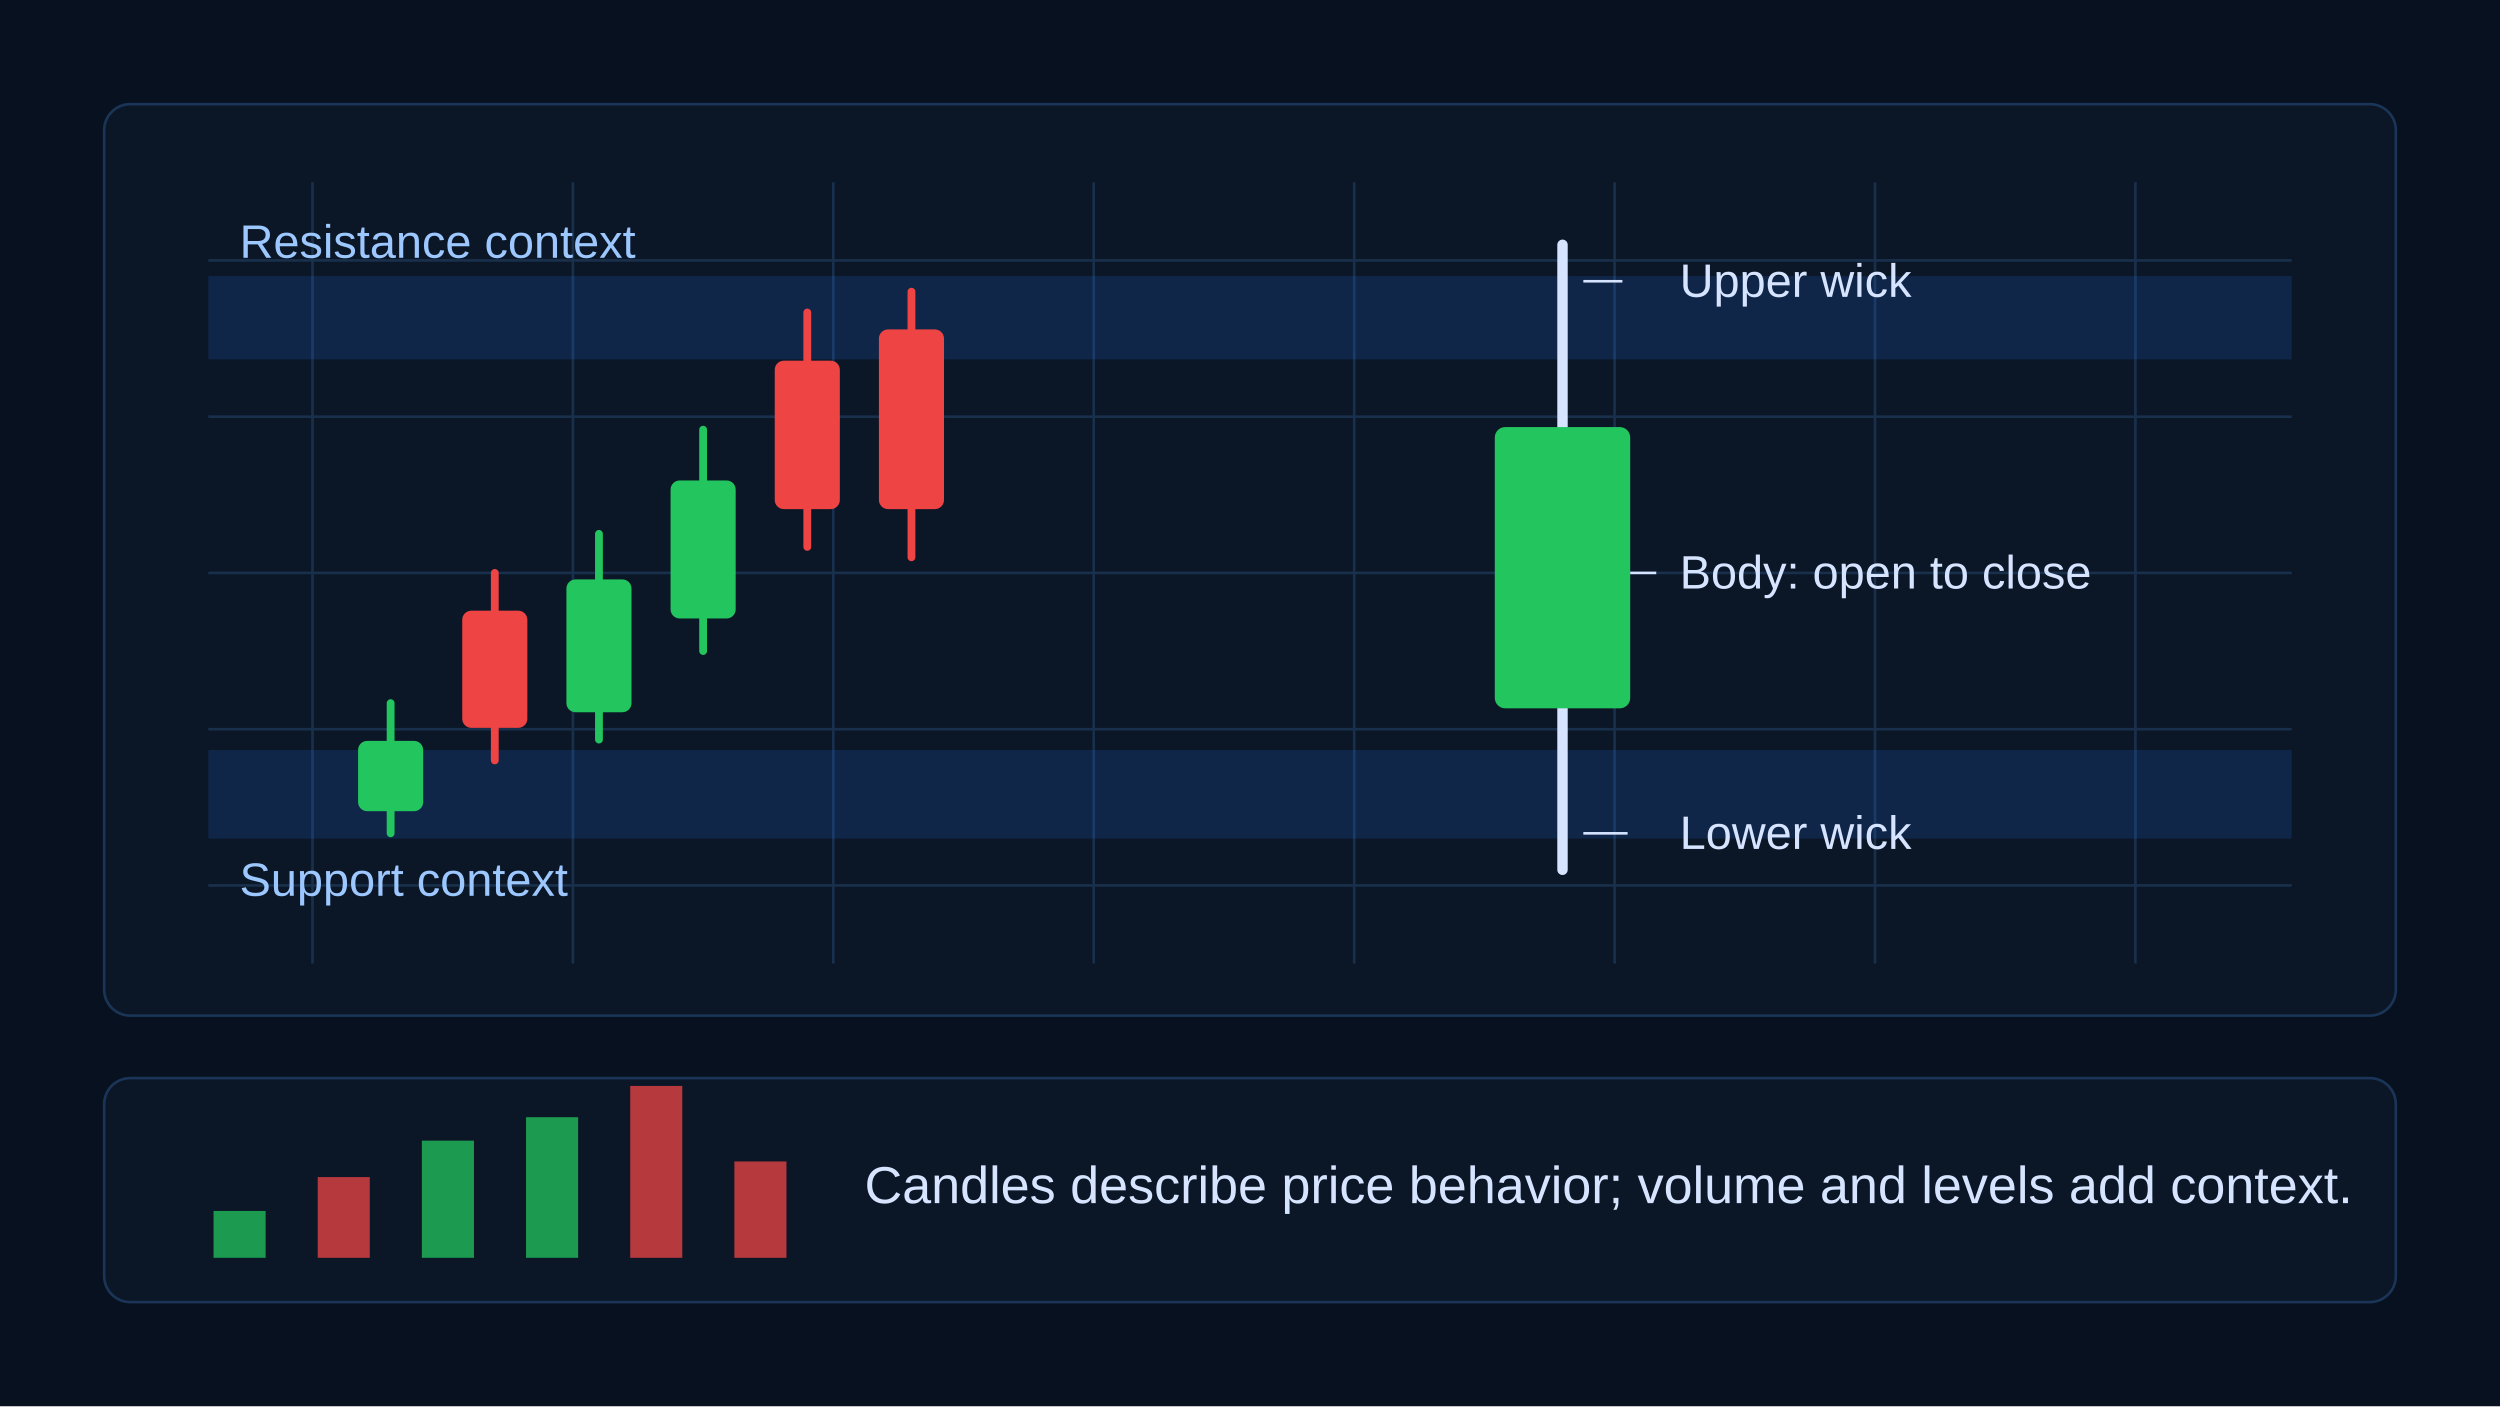
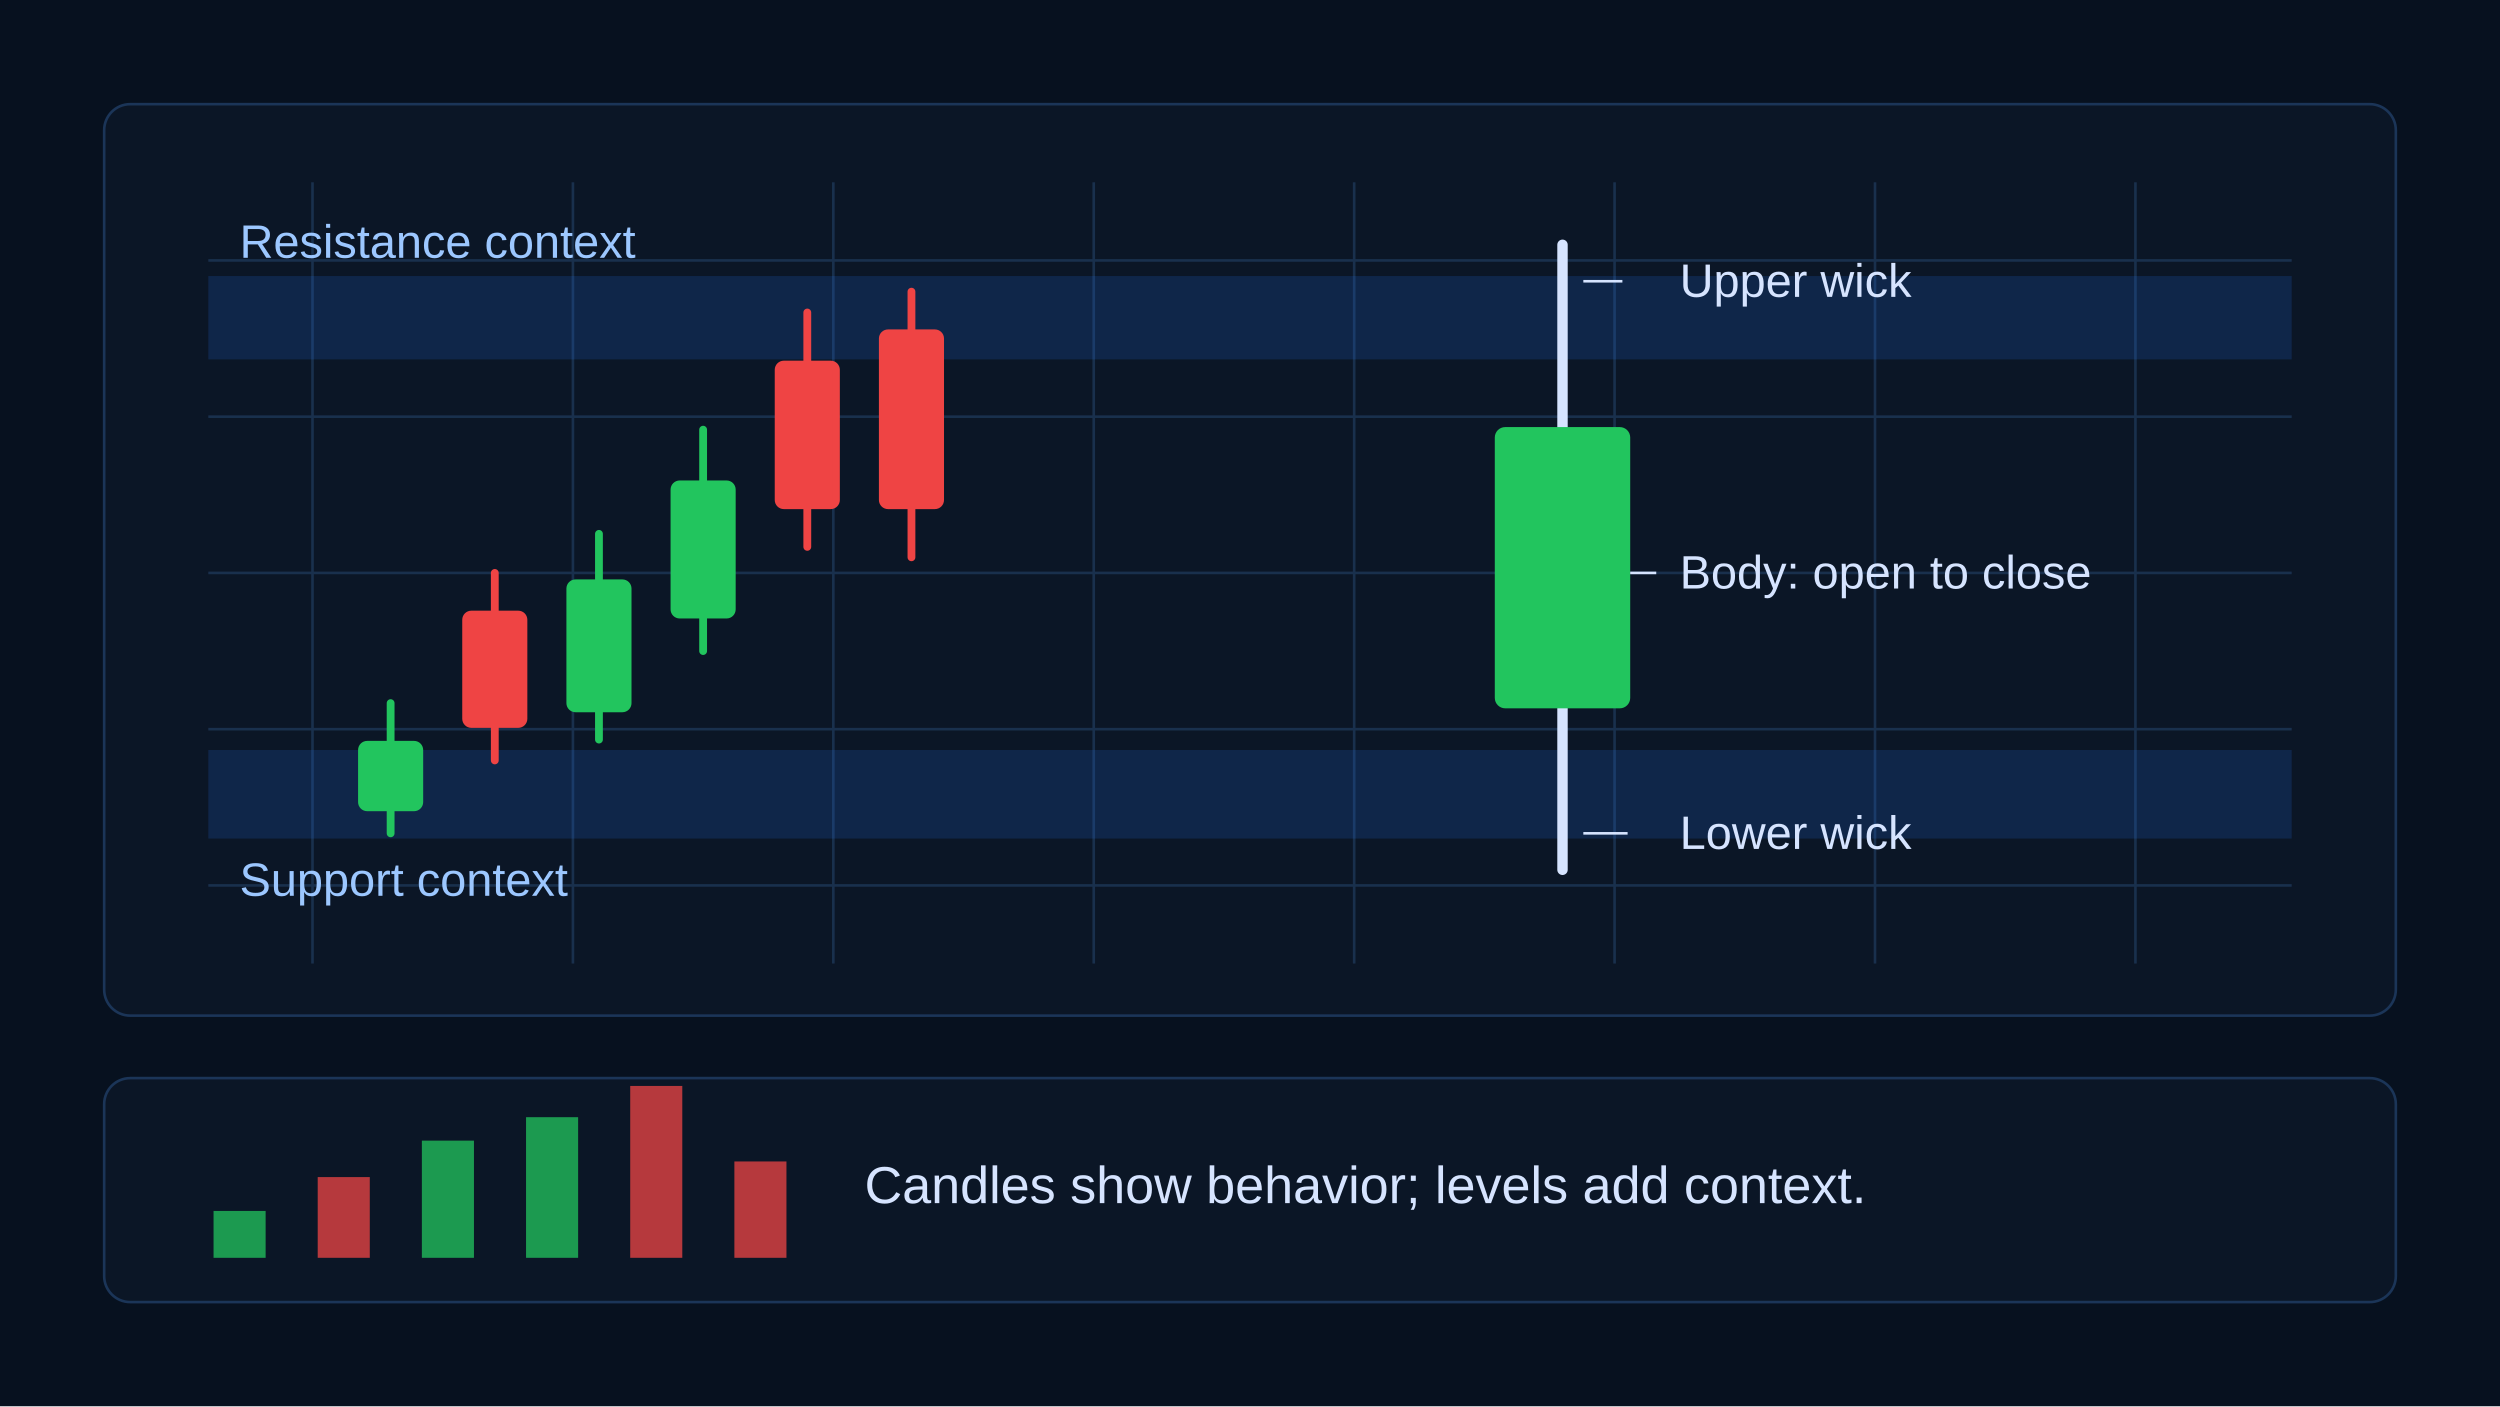
<svg xmlns="http://www.w3.org/2000/svg" width="960" height="540" viewBox="0 0 960 540" role="img" aria-labelledby="title desc">
  <rect width="960" height="540" fill="#07111f" />
  <rect x="40" y="40" width="880" height="350" rx="10" fill="#0b1626" stroke="#1b3558" />
  <g stroke="#19304d" stroke-width="1">
    <path d="M80 100H880M80 160H880M80 220H880M80 280H880M80 340H880" />
    <path d="M120 70V370M220 70V370M320 70V370M420 70V370M520 70V370M620 70V370M720 70V370M820 70V370" />
  </g>
  <rect x="80" y="106" width="800" height="32" fill="#1f6feb" opacity=".18" />
  <rect x="80" y="288" width="800" height="34" fill="#1f6feb" opacity=".18" />
  <text x="92" y="99" fill="#9cc7ff" font-family="Arial" font-size="18">Resistance context</text>
  <text x="92" y="344" fill="#9cc7ff" font-family="Arial" font-size="18">Support context</text>
  <g stroke-width="3" stroke-linecap="round">
    <g stroke="#22c55e" fill="#22c55e">
      <line x1="150" y1="270" x2="150" y2="320" />
      <rect x="139" y="286" width="22" height="24" rx="2" />
    </g>
    <g stroke="#ef4444" fill="#ef4444">
      <line x1="190" y1="220" x2="190" y2="292" />
      <rect x="179" y="236" width="22" height="42" rx="2" />
    </g>
    <g stroke="#22c55e" fill="#22c55e">
      <line x1="230" y1="205" x2="230" y2="284" />
      <rect x="219" y="224" width="22" height="48" rx="2" />
    </g>
    <g stroke="#22c55e" fill="#22c55e">
      <line x1="270" y1="165" x2="270" y2="250" />
      <rect x="259" y="186" width="22" height="50" rx="2" />
    </g>
    <g stroke="#ef4444" fill="#ef4444">
      <line x1="310" y1="120" x2="310" y2="210" />
      <rect x="299" y="140" width="22" height="54" rx="2" />
    </g>
    <g stroke="#ef4444" fill="#ef4444">
      <line x1="350" y1="112" x2="350" y2="214" />
      <rect x="339" y="128" width="22" height="66" rx="2" />
    </g>
  </g>
  <g transform="translate(520 84)">
    <line x1="80" y1="10" x2="80" y2="250" stroke="#d6e4ff" stroke-width="4" stroke-linecap="round" />
    <rect x="54" y="80" width="52" height="108" rx="4" fill="#22c55e" />
    <text x="125" y="30" fill="#d6e4ff" font-family="Arial" font-size="18">Upper wick</text>
    <path d="M103 24H88" stroke="#d6e4ff" />
    <text x="125" y="142" fill="#d6e4ff" font-family="Arial" font-size="18">Body: open to close</text>
    <path d="M116 136H106" stroke="#d6e4ff" />
    <text x="125" y="242" fill="#d6e4ff" font-family="Arial" font-size="18">Lower wick</text>
    <path d="M105 236H88" stroke="#d6e4ff" />
  </g>
  <rect x="40" y="414" width="880" height="86" rx="10" fill="#0b1626" stroke="#1b3558" />
  <g>
    <rect x="82" y="465" width="20" height="18" fill="#22c55e" opacity=".75" />
    <rect x="122" y="452" width="20" height="31" fill="#ef4444" opacity=".75" />
    <rect x="162" y="438" width="20" height="45" fill="#22c55e" opacity=".75" />
    <rect x="202" y="429" width="20" height="54" fill="#22c55e" opacity=".75" />
    <rect x="242" y="417" width="20" height="66" fill="#ef4444" opacity=".75" />
    <rect x="282" y="446" width="20" height="37" fill="#ef4444" opacity=".75" />
  </g>
-   <text x="332" y="462" fill="#d6e4ff" font-family="Arial" font-size="20">Candles describe price behavior; volume and levels add context.</text>
+   <text x="332" y="462" fill="#d6e4ff" font-family="Arial" font-size="20">Candles show behavior; levels add context.</text>
</svg>
